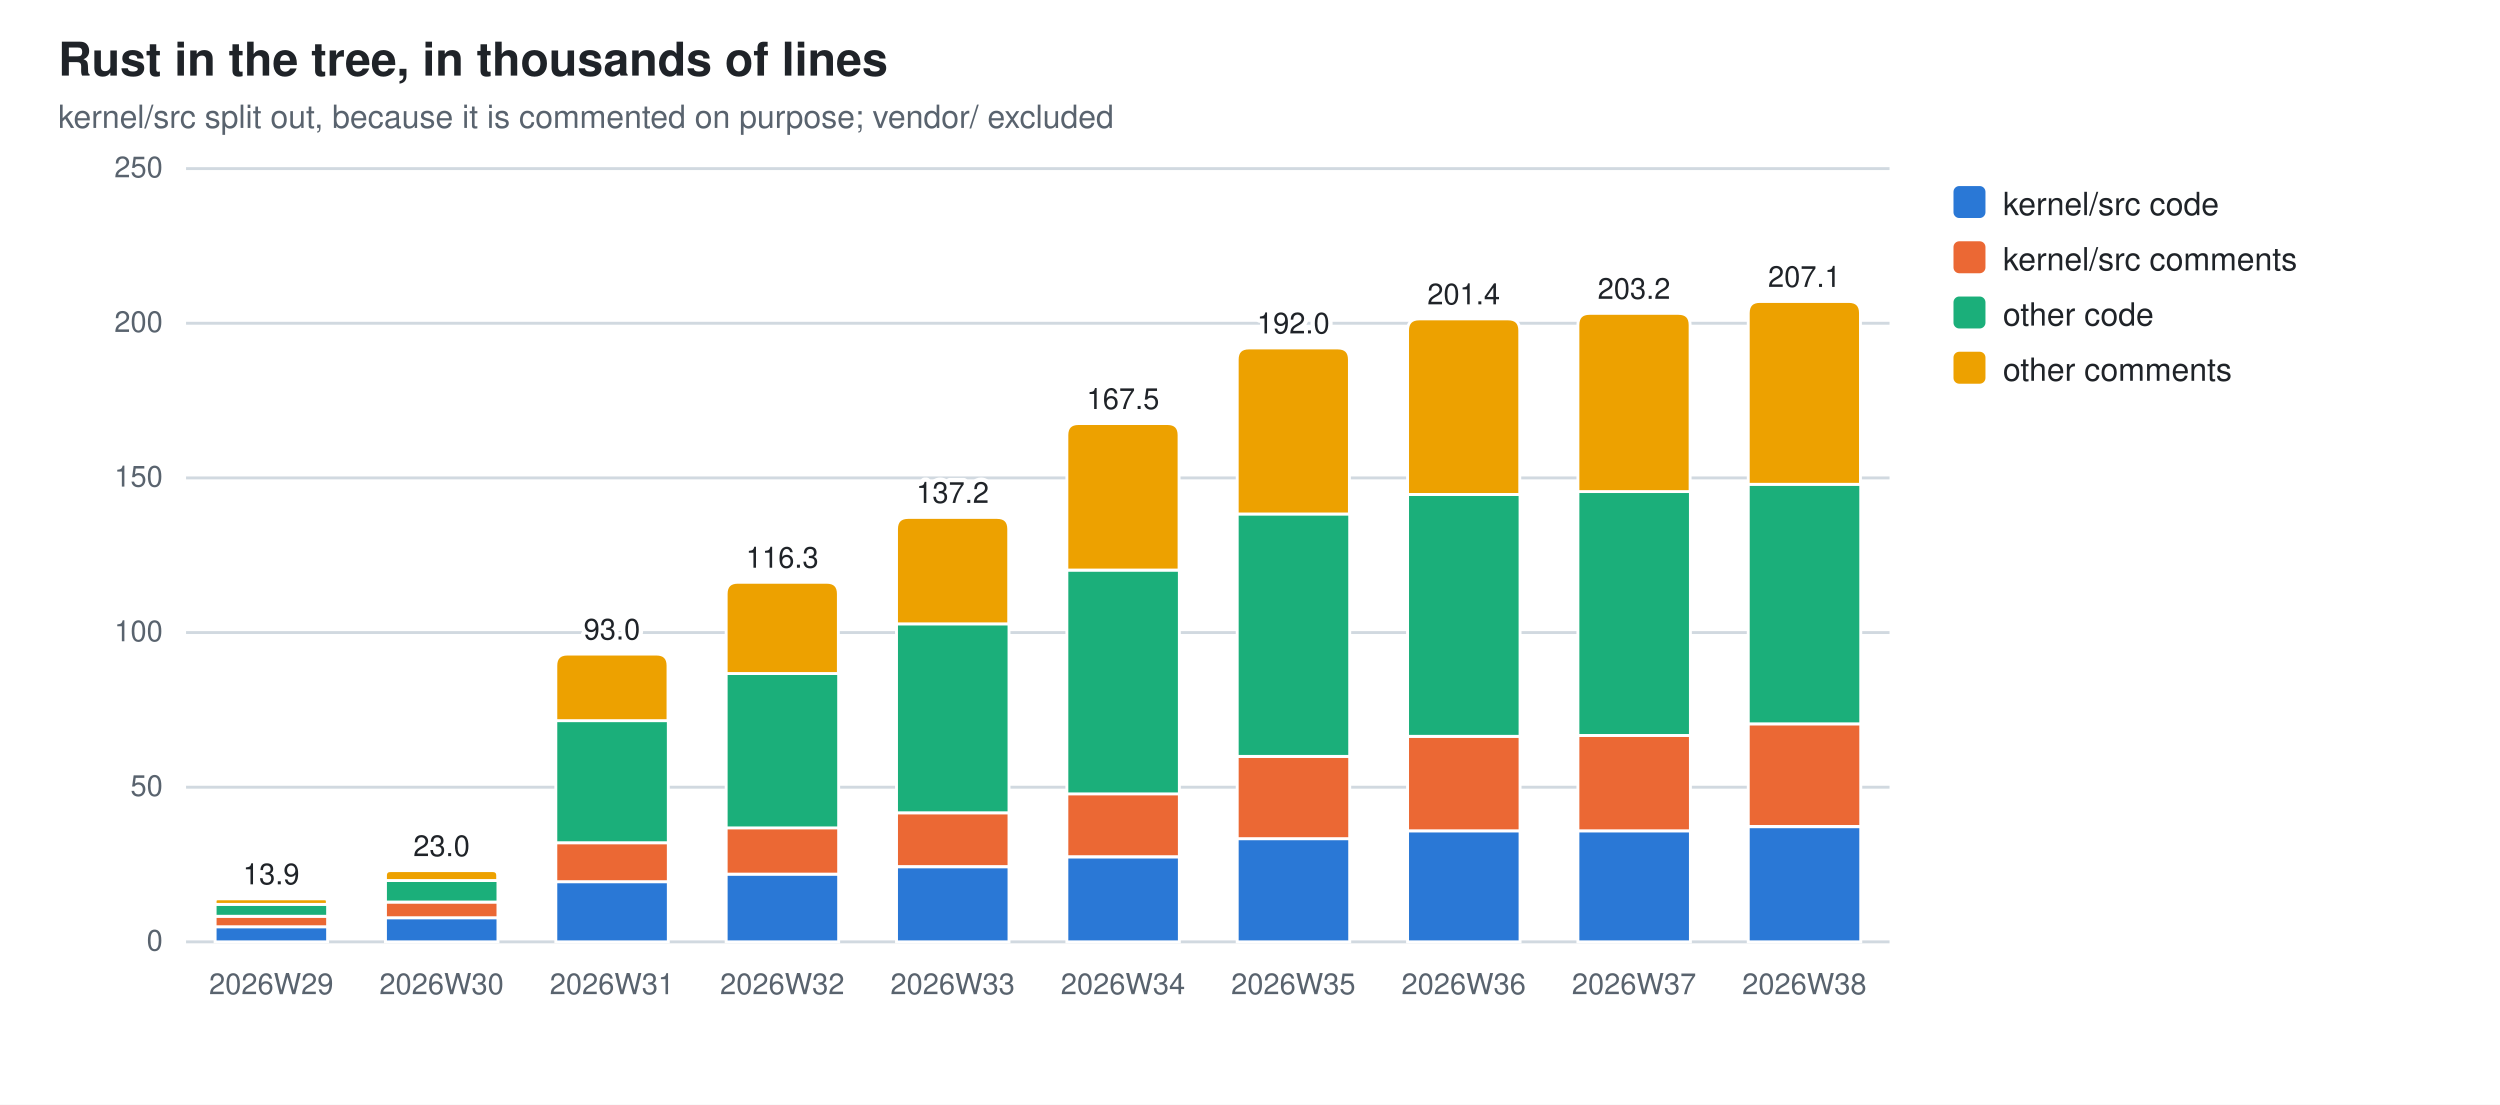
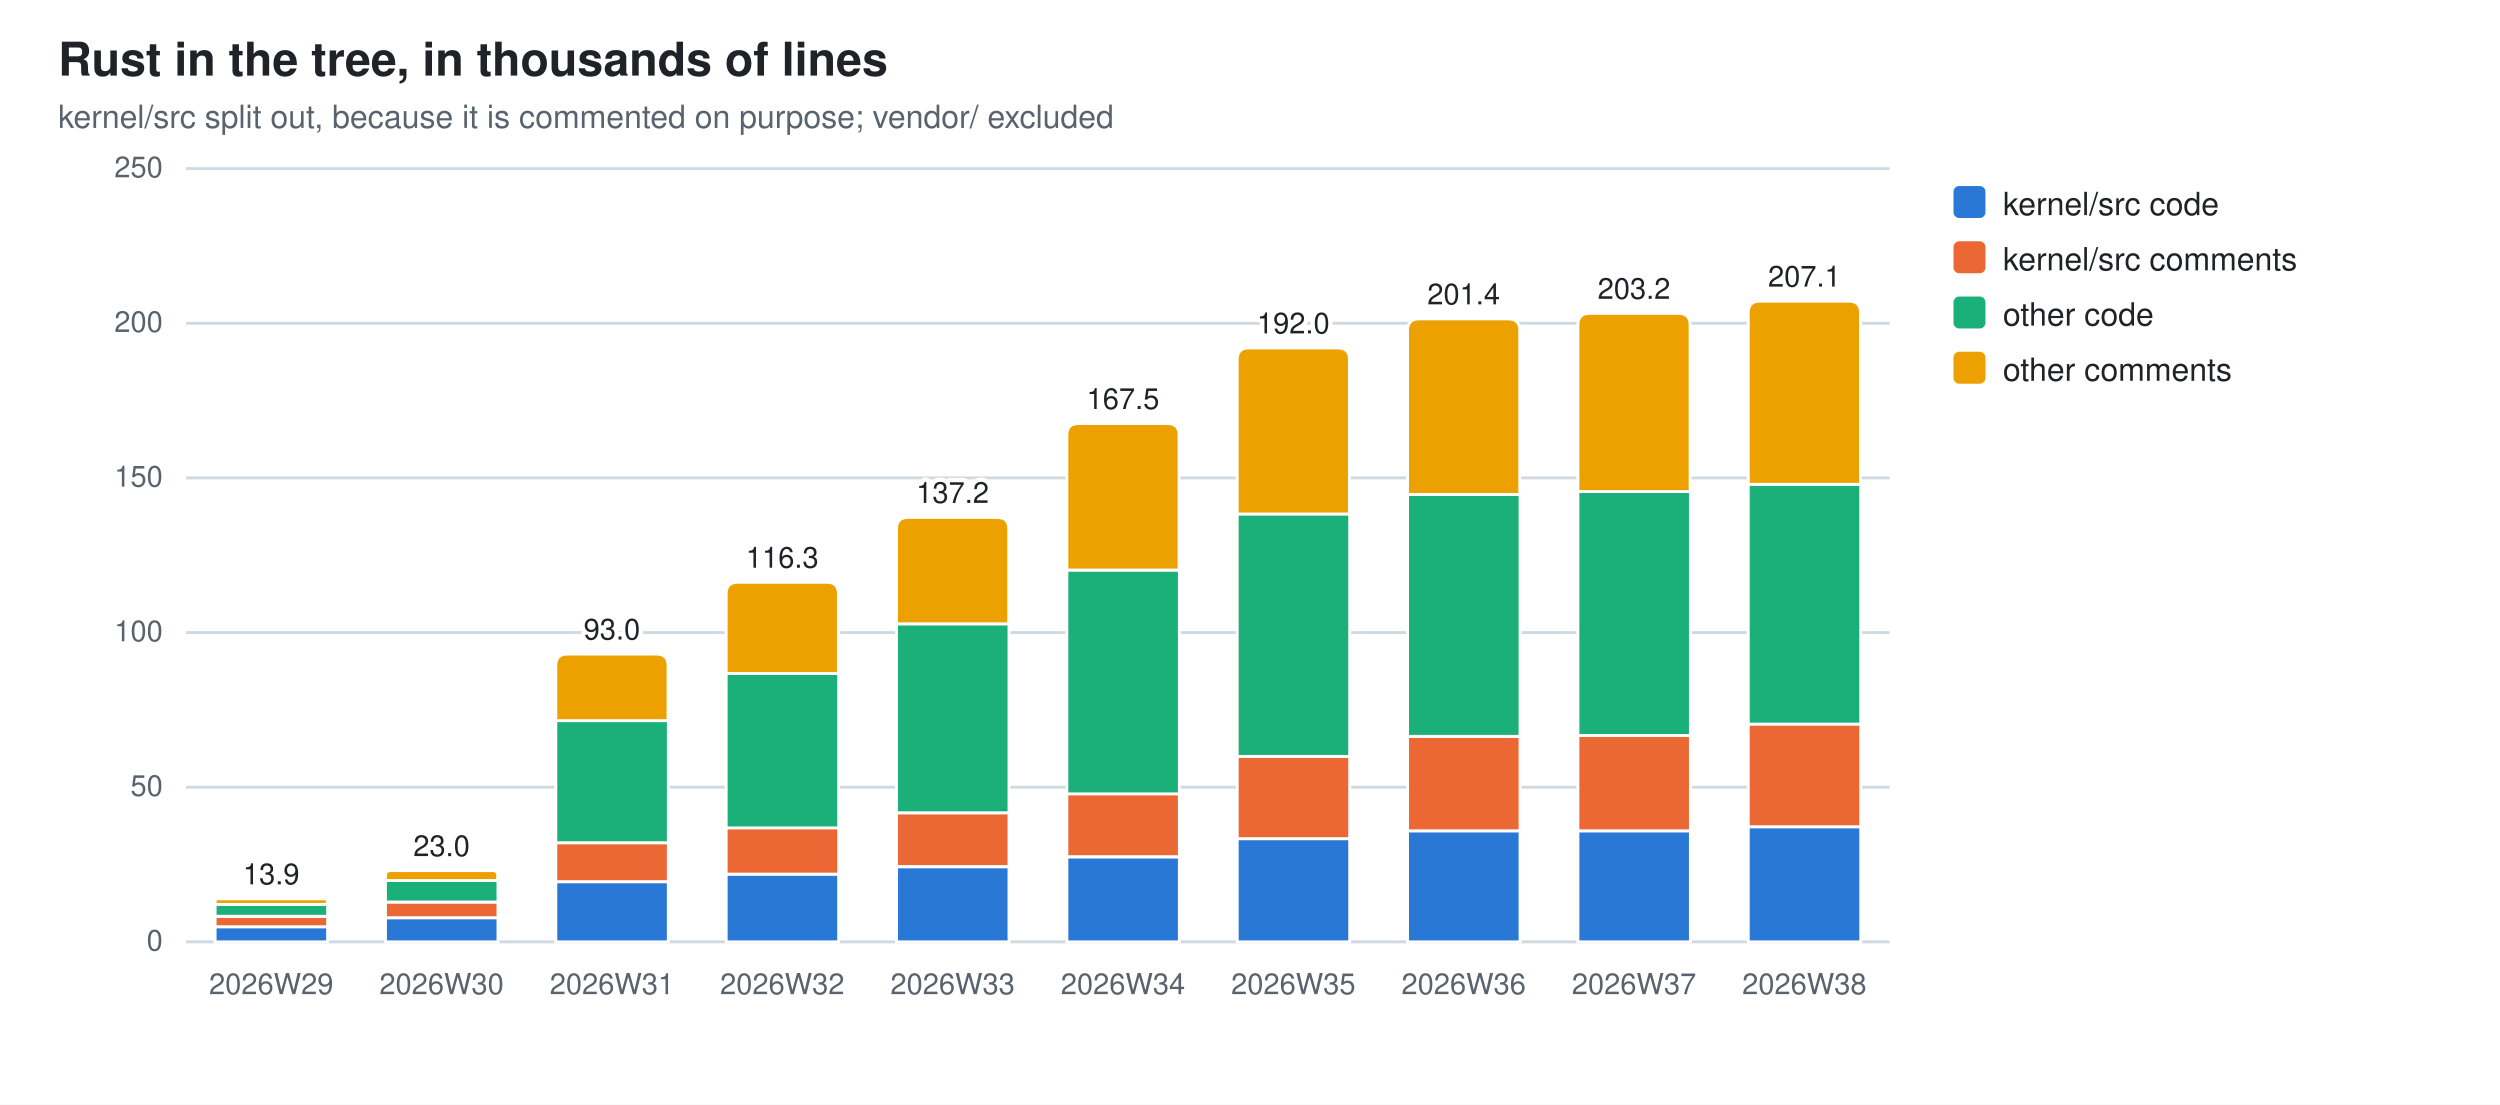
<svg xmlns="http://www.w3.org/2000/svg" width="860" height="380" viewBox="0 0 860 380" role="img" aria-label="Rust in the tree, in thousands of lines">
  <style>
  .bg{fill:#ffffff} .fg{fill:#1f2328} .mut{fill:#59636e} .grid{stroke:#d1d9e0}
  .seg{stroke:#ffffff;stroke-width:1}
  .val{paint-order:stroke;stroke:#ffffff;stroke-width:3px;stroke-linejoin:round}
  .s0{fill:#2a78d6}  .s1{fill:#eb6834}  .s2{fill:#1baf7a}  .s3{fill:#eda100}  .s4{fill:#e87ba4}  .s5{fill:#008300}  .s6{fill:#4a3aa7}  .s7{fill:#e34948}
  @media (prefers-color-scheme: dark){
    .bg{fill:#0d1117} .fg{fill:#e6edf3} .mut{fill:#9198a1} .grid{stroke:#30363d}
    .seg{stroke:#0d1117} .val{stroke:#0d1117} .s0{fill:#3987e5} .s1{fill:#d95926} .s2{fill:#199e70} .s3{fill:#c98500} .s4{fill:#d55181} .s5{fill:#008300} .s6{fill:#9085e9} .s7{fill:#e66767}}
  text{font-family:-apple-system,BlinkMacSystemFont,"Segoe UI",Helvetica,Arial,sans-serif}
</style>
  <rect class="bg" width="860" height="380" />
  <text class="fg" x="20" y="26" font-size="16" font-weight="600">Rust in the tree, in thousands of lines</text>
  <text class="mut" x="20" y="44" font-size="11">kernel/src split out, because it is commented on purpose; vendor/ excluded</text>
  <line class="grid" x1="64" y1="324.0" x2="650.0" y2="324.0" stroke-width="1" />
  <text class="mut" x="56" y="327.0" font-size="10" text-anchor="end">0</text>
  <line class="grid" x1="64" y1="270.8" x2="650.0" y2="270.8" stroke-width="1" />
  <text class="mut" x="56" y="273.8" font-size="10" text-anchor="end">50</text>
  <line class="grid" x1="64" y1="217.6" x2="650.0" y2="217.6" stroke-width="1" />
  <text class="mut" x="56" y="220.6" font-size="10" text-anchor="end">100</text>
  <line class="grid" x1="64" y1="164.4" x2="650.0" y2="164.4" stroke-width="1" />
  <text class="mut" x="56" y="167.4" font-size="10" text-anchor="end">150</text>
  <line class="grid" x1="64" y1="111.2" x2="650.0" y2="111.2" stroke-width="1" />
  <text class="mut" x="56" y="114.2" font-size="10" text-anchor="end">200</text>
  <line class="grid" x1="64" y1="58.0" x2="650.0" y2="58.0" stroke-width="1" />
  <text class="mut" x="56" y="61.0" font-size="10" text-anchor="end">250</text>
  <rect class="seg s0" x="74.0" y="318.8" width="38.7" height="5.2" />
  <rect class="seg s1" x="74.0" y="315.2" width="38.7" height="3.6" />
  <rect class="seg s2" x="74.0" y="311.1" width="38.7" height="4.1" />
  <path class="seg s3" d="M74.0,311.1 V310.1 Q74.0,309.2 74.9,309.2 H111.7 Q112.6,309.2 112.6,310.1 V311.1 Z" />
  <text class="mut" x="93.3" y="342" font-size="10" text-anchor="middle">2026W29</text>
  <text class="fg val" x="93.3" y="304.2" font-size="10" text-anchor="middle">13.9</text>
  <rect class="seg s0" x="132.6" y="315.7" width="38.7" height="8.3" />
  <rect class="seg s1" x="132.6" y="310.3" width="38.7" height="5.4" />
  <rect class="seg s2" x="132.6" y="302.9" width="38.7" height="7.4" />
  <path class="seg s3" d="M132.6,302.9 V301.2 Q132.6,299.5 134.3,299.5 H169.5 Q171.2,299.5 171.2,301.2 V302.9 Z" />
  <text class="mut" x="151.9" y="342" font-size="10" text-anchor="middle">2026W30</text>
  <text class="fg val" x="151.9" y="294.5" font-size="10" text-anchor="middle">23.0</text>
  <rect class="seg s0" x="191.2" y="303.3" width="38.7" height="20.7" />
  <rect class="seg s1" x="191.2" y="289.9" width="38.7" height="13.4" />
  <rect class="seg s2" x="191.2" y="247.9" width="38.7" height="42.0" />
  <path class="seg s3" d="M191.2,247.9 V229.0 Q191.2,225.0 195.2,225.0 H225.8 Q229.8,225.0 229.8,229.0 V247.9 Z" />
  <text class="mut" x="210.5" y="342" font-size="10" text-anchor="middle">2026W31</text>
  <text class="fg val" x="210.5" y="220.0" font-size="10" text-anchor="middle">93.0</text>
  <rect class="seg s0" x="249.8" y="300.7" width="38.7" height="23.3" />
  <rect class="seg s1" x="249.8" y="284.7" width="38.7" height="16.0" />
  <rect class="seg s2" x="249.8" y="231.7" width="38.7" height="53.1" />
  <path class="seg s3" d="M249.8,231.7 V204.3 Q249.8,200.3 253.8,200.3 H284.4 Q288.4,200.3 288.4,204.3 V231.7 Z" />
  <text class="mut" x="269.1" y="342" font-size="10" text-anchor="middle">2026W32</text>
  <text class="fg val" x="269.1" y="195.3" font-size="10" text-anchor="middle">116.3</text>
  <rect class="seg s0" x="308.4" y="298.2" width="38.7" height="25.8" />
  <rect class="seg s1" x="308.4" y="279.6" width="38.7" height="18.5" />
  <rect class="seg s2" x="308.4" y="214.6" width="38.7" height="65.0" />
  <path class="seg s3" d="M308.4,214.6 V182.0 Q308.4,178.0 312.4,178.0 H343.0 Q347.0,178.0 347.0,182.0 V214.6 Z" />
  <text class="mut" x="327.7" y="342" font-size="10" text-anchor="middle">2026W33</text>
  <text class="fg val" x="327.7" y="173.0" font-size="10" text-anchor="middle">137.2</text>
  <rect class="seg s0" x="367.0" y="294.8" width="38.7" height="29.2" />
  <rect class="seg s1" x="367.0" y="273.0" width="38.7" height="21.7" />
  <rect class="seg s2" x="367.0" y="196.1" width="38.7" height="77.0" />
  <path class="seg s3" d="M367.0,196.1 V149.7 Q367.0,145.7 371.0,145.7 H401.6 Q405.6,145.7 405.6,149.7 V196.1 Z" />
  <text class="mut" x="386.3" y="342" font-size="10" text-anchor="middle">2026W34</text>
  <text class="fg val" x="386.3" y="140.7" font-size="10" text-anchor="middle">167.5</text>
  <rect class="seg s0" x="425.6" y="288.5" width="38.7" height="35.5" />
  <rect class="seg s1" x="425.6" y="260.2" width="38.7" height="28.3" />
  <rect class="seg s2" x="425.6" y="176.8" width="38.7" height="83.4" />
  <path class="seg s3" d="M425.6,176.8 V123.7 Q425.6,119.7 429.6,119.7 H460.2 Q464.2,119.7 464.2,123.7 V176.8 Z" />
  <text class="mut" x="444.9" y="342" font-size="10" text-anchor="middle">2026W35</text>
  <text class="fg val" x="444.9" y="114.7" font-size="10" text-anchor="middle">192.0</text>
  <rect class="seg s0" x="484.2" y="285.8" width="38.7" height="38.2" />
  <rect class="seg s1" x="484.2" y="253.3" width="38.7" height="32.5" />
  <rect class="seg s2" x="484.2" y="170.1" width="38.7" height="83.2" />
  <path class="seg s3" d="M484.2,170.1 V113.7 Q484.2,109.7 488.2,109.7 H518.8 Q522.8,109.7 522.8,113.7 V170.1 Z" />
  <text class="mut" x="503.5" y="342" font-size="10" text-anchor="middle">2026W36</text>
  <text class="fg val" x="503.5" y="104.7" font-size="10" text-anchor="middle">201.4</text>
  <rect class="seg s0" x="542.8" y="285.8" width="38.7" height="38.2" />
  <rect class="seg s1" x="542.8" y="253.0" width="38.7" height="32.8" />
  <rect class="seg s2" x="542.8" y="169.1" width="38.7" height="83.9" />
  <path class="seg s3" d="M542.8,169.1 V111.8 Q542.8,107.8 546.8,107.8 H577.4 Q581.4,107.8 581.4,111.8 V169.1 Z" />
  <text class="mut" x="562.1" y="342" font-size="10" text-anchor="middle">2026W37</text>
  <text class="fg val" x="562.1" y="102.8" font-size="10" text-anchor="middle">203.2</text>
  <rect class="seg s0" x="601.4" y="284.4" width="38.7" height="39.6" />
-   <rect class="seg s1" x="601.4" y="249.0" width="38.7" height="35.3" />
-   <rect class="seg s2" x="601.4" y="166.6" width="38.7" height="82.4" />
-   <path class="seg s3" d="M601.4,166.6 V107.7 Q601.4,103.7 605.4,103.7 H636.0 Q640.0,103.7 640.0,107.7 V166.6 Z" />
+   <rect class="seg s1" x="601.4" y="249.0" width="38.7" height="35.4" />
+   <rect class="seg s2" x="601.4" y="166.6" width="38.7" height="82.5" />
+   <path class="seg s3" d="M601.4,166.6 V107.6 Q601.4,103.6 605.4,103.6 H636.0 Q640.0,103.6 640.0,107.6 V166.6 Z" />
  <text class="mut" x="620.7" y="342" font-size="10" text-anchor="middle">2026W38</text>
-   <text class="fg val" x="620.7" y="98.7" font-size="10" text-anchor="middle">207.1</text>
+   <text class="fg val" x="620.7" y="98.6" font-size="10" text-anchor="middle">207.1</text>
  <rect class="s0" x="672" y="64" width="11" height="11" rx="2" />
  <text class="fg" y="74" font-size="11">
    <tspan x="689" dy="0">kernel/src code</tspan>
  </text>
  <rect class="s1" x="672" y="83" width="11" height="11" rx="2" />
  <text class="fg" y="93" font-size="11">
    <tspan x="689" dy="0">kernel/src comments</tspan>
  </text>
  <rect class="s2" x="672" y="102" width="11" height="11" rx="2" />
  <text class="fg" y="112" font-size="11">
    <tspan x="689" dy="0">other code</tspan>
  </text>
  <rect class="s3" x="672" y="121" width="11" height="11" rx="2" />
  <text class="fg" y="131" font-size="11">
    <tspan x="689" dy="0">other comments</tspan>
  </text>
</svg>
